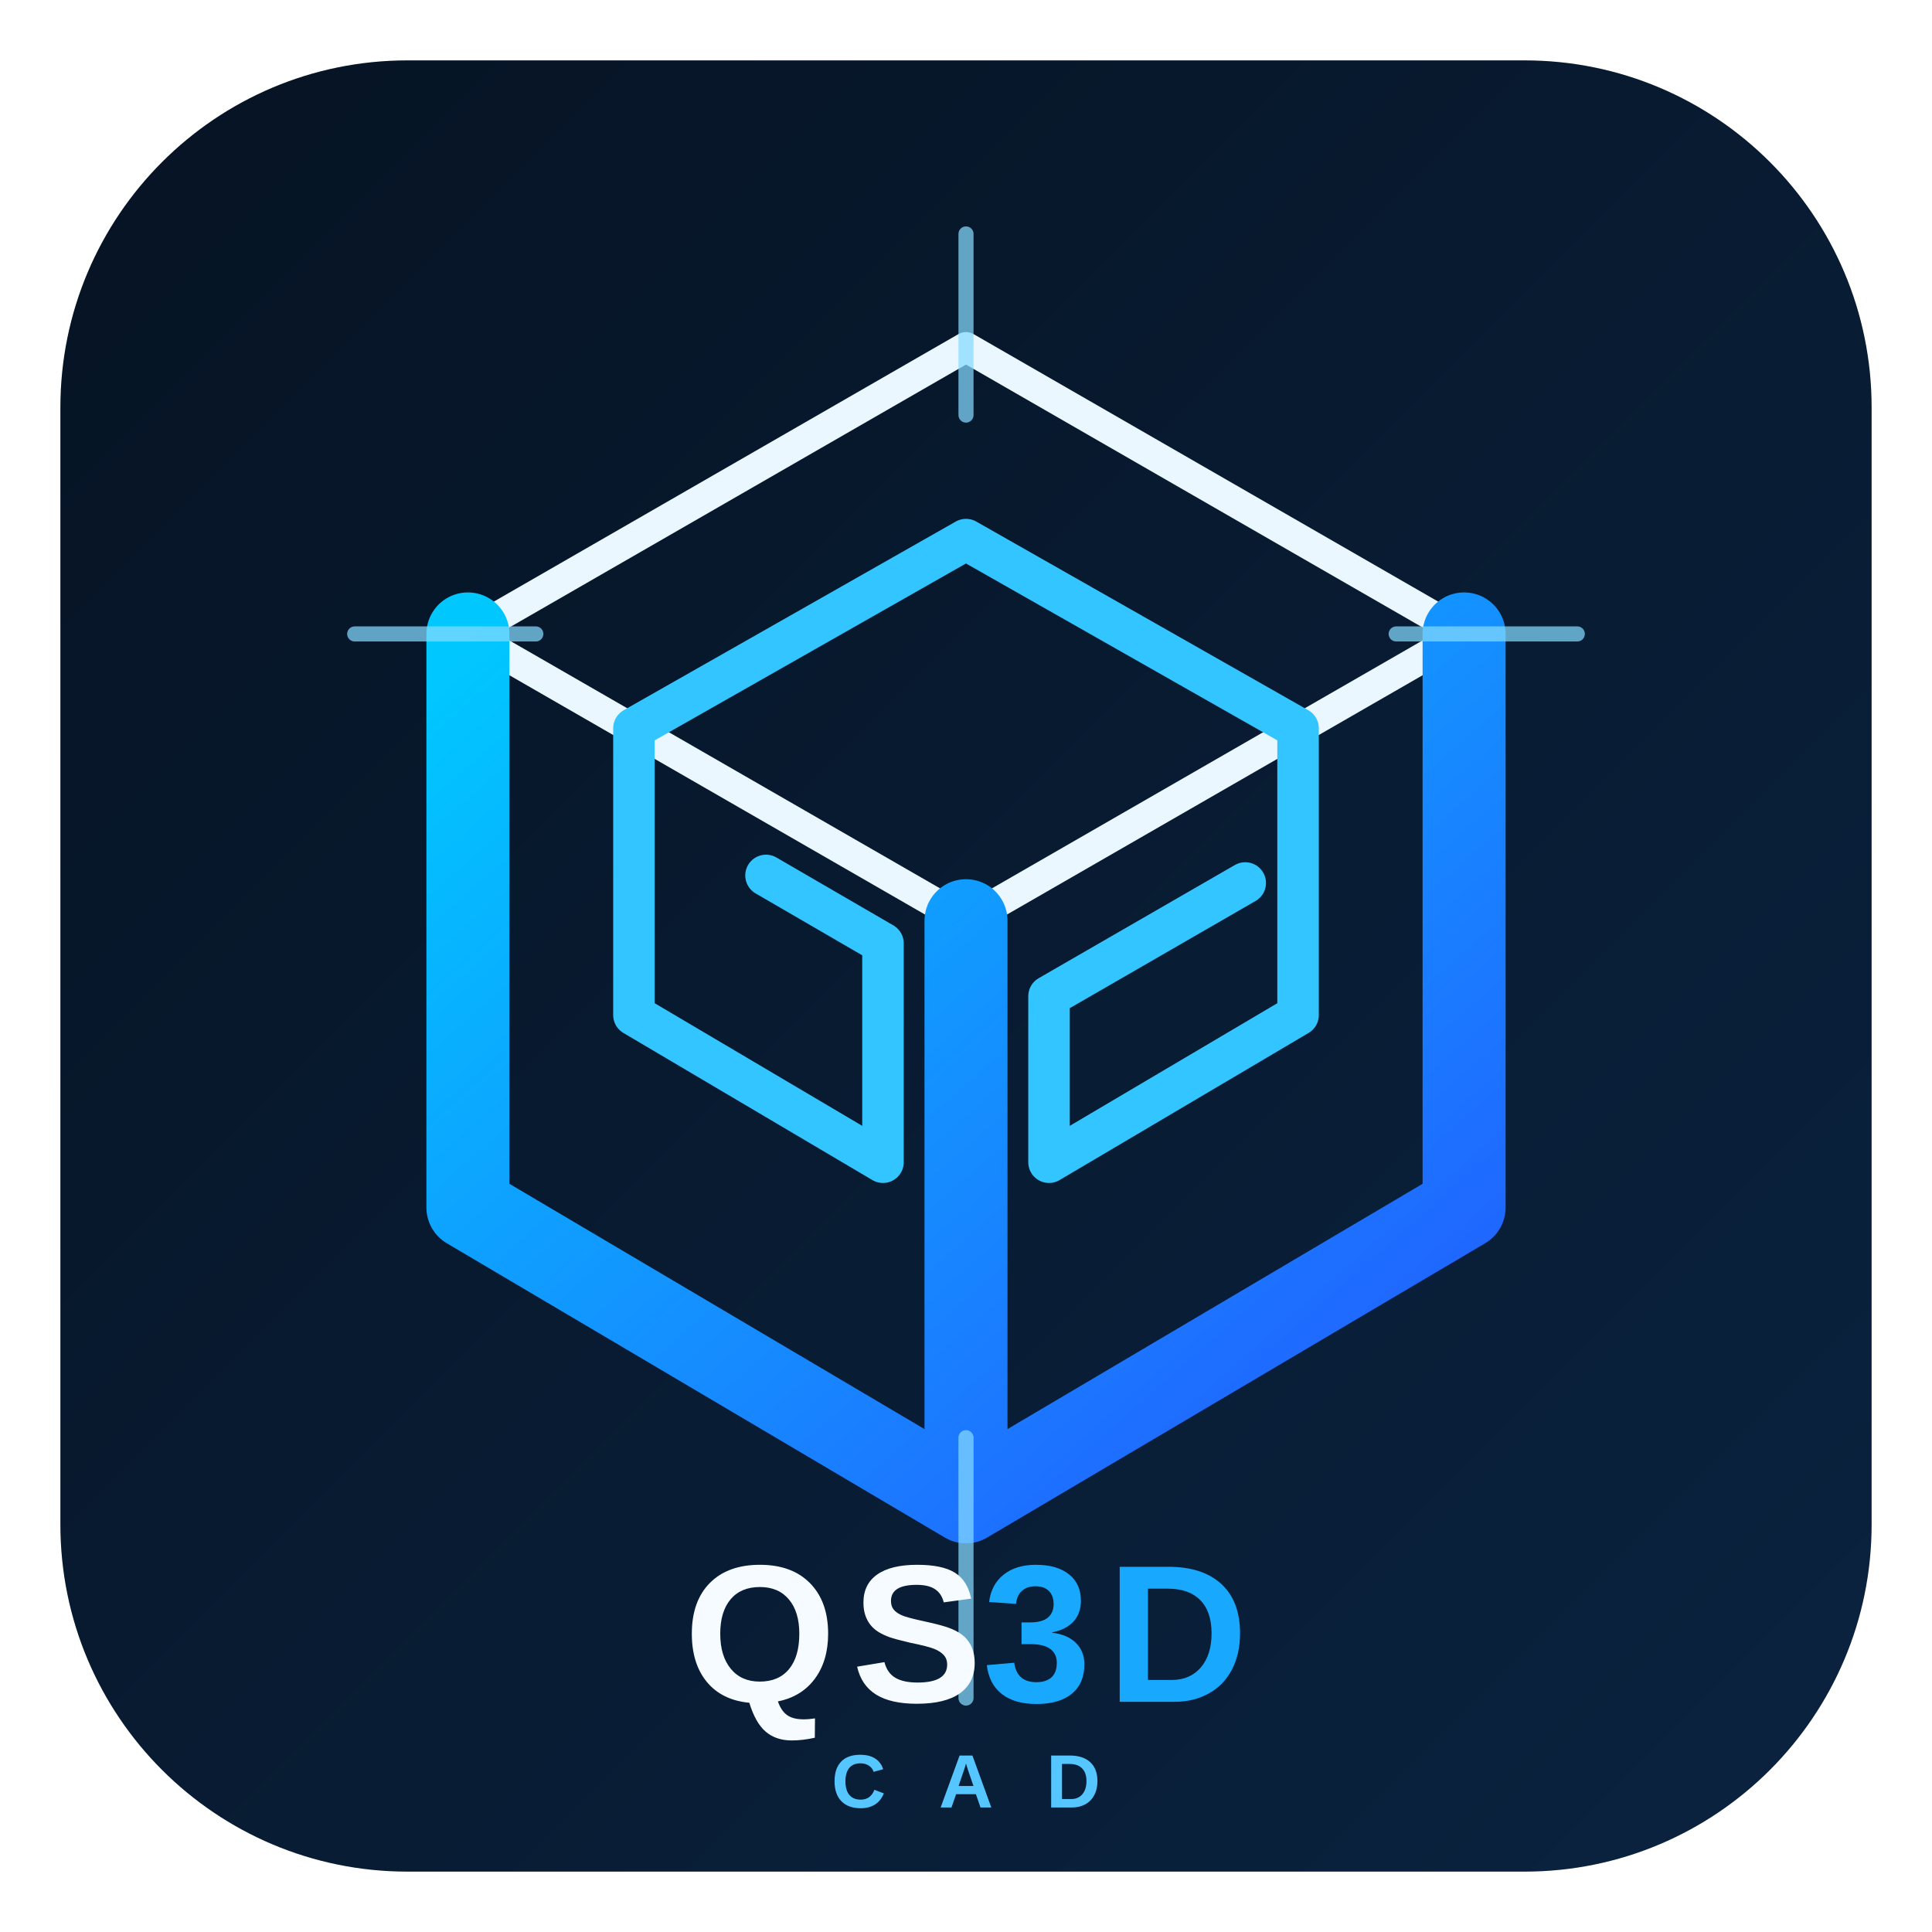
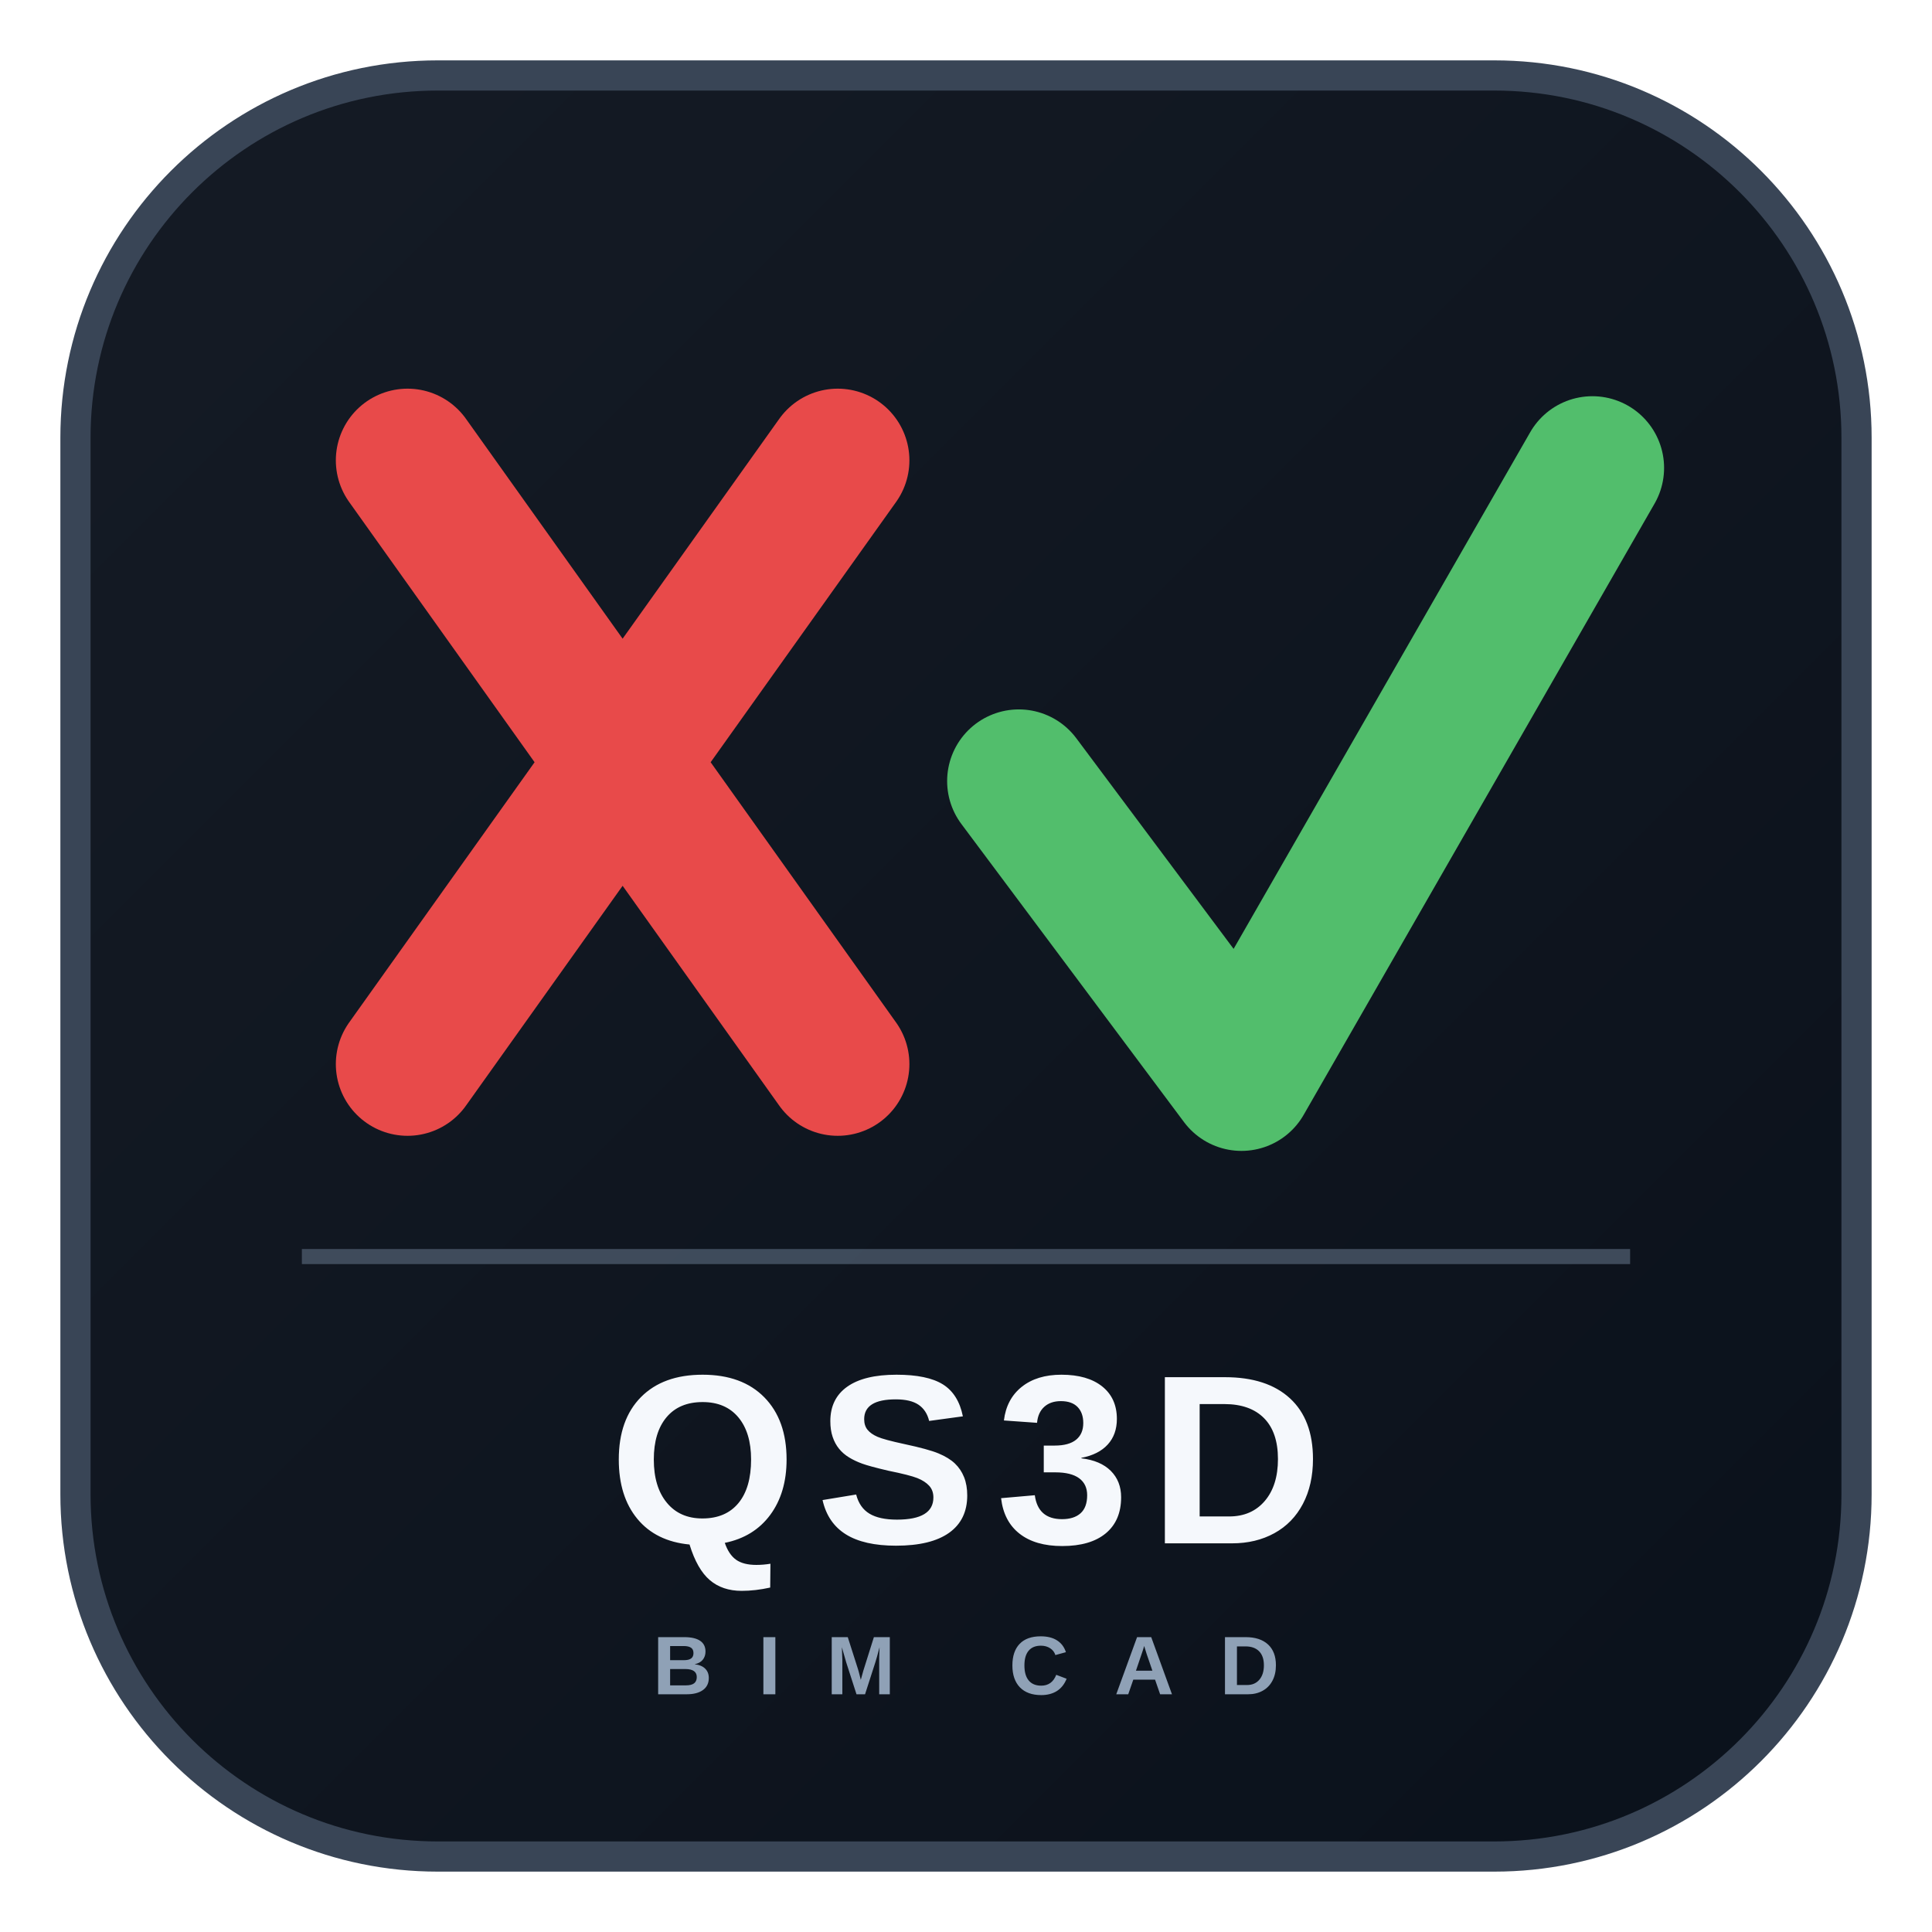
<svg xmlns="http://www.w3.org/2000/svg" viewBox="0 0 512 512" role="img" aria-labelledby="title desc">
  <defs>
    <linearGradient id="bg" x1="0" y1="0" x2="1" y2="1">
-       <stop stop-color="#061323" />
-       <stop offset="1" stop-color="#0A2340" />
-     </linearGradient>
-     <linearGradient id="blue" x1="0" y1="0" x2="1" y2="1">
-       <stop stop-color="#00C8FF" />
-       <stop offset=".55" stop-color="#168BFF" />
-       <stop offset="1" stop-color="#2457FF" />
+       <stop stop-color="#151B25" />
+       <stop offset="1" stop-color="#0A111B" />
    </linearGradient>
  </defs>
-   <rect x="16" y="16" width="480" height="480" rx="92" fill="url(#bg)" />
+   <rect x="20" y="20" width="472" height="472" rx="96" fill="url(#bg)" stroke="#394556" stroke-width="8" />
  <g fill="none" stroke-linecap="round" stroke-linejoin="round">
-     <path d="M256 92 388 168 256 244 124 168Z" stroke="#EAF7FF" stroke-width="8" />
-     <path d="M124 168v152l132 78V244M388 168v152l-132 78" stroke="url(#blue)" stroke-width="22" />
-     <path d="M168 193 256 143l88 50M168 193v76l66 39v-58l-31-18M344 193v76l-66 39v-44l52-30" stroke="#33C5FF" stroke-width="11" />
-     <path d="M94 168h48M370 168h48M256 62v48M256 381v69" stroke="#83DAFF" stroke-width="4" opacity=".72" />
+     <path d="M108 122 222 282M222 122 108 282" stroke="#E84A4A" stroke-width="38" />
+     <path d="M270 207 329 286 422 124" stroke="#52BE6C" stroke-width="38" />
  </g>
-   <text x="256" y="451" text-anchor="middle" fill="#F5FBFF" font-family="Segoe UI,Arial,sans-serif" font-size="52" font-weight="800" letter-spacing="4">QS<tspan fill="#18A9FF">3D</tspan>
-   </text>
-   <text x="256" y="479" text-anchor="middle" fill="#55C6FF" font-family="Segoe UI,Arial,sans-serif" font-size="20" font-weight="600" letter-spacing="14">CAD</text>
+   <path d="M80 333h352" stroke="#526174" stroke-width="4" opacity=".7" />
+   <text x="256" y="409" text-anchor="middle" fill="#F5F8FC" font-family="Segoe UI,Arial,sans-serif" font-size="64" font-weight="800" letter-spacing="5">QS3D</text>
+   <text x="256" y="449" text-anchor="middle" fill="#8FA1B6" font-family="Segoe UI,Arial,sans-serif" font-size="22" font-weight="600" letter-spacing="12">BIM CAD</text>
</svg>
